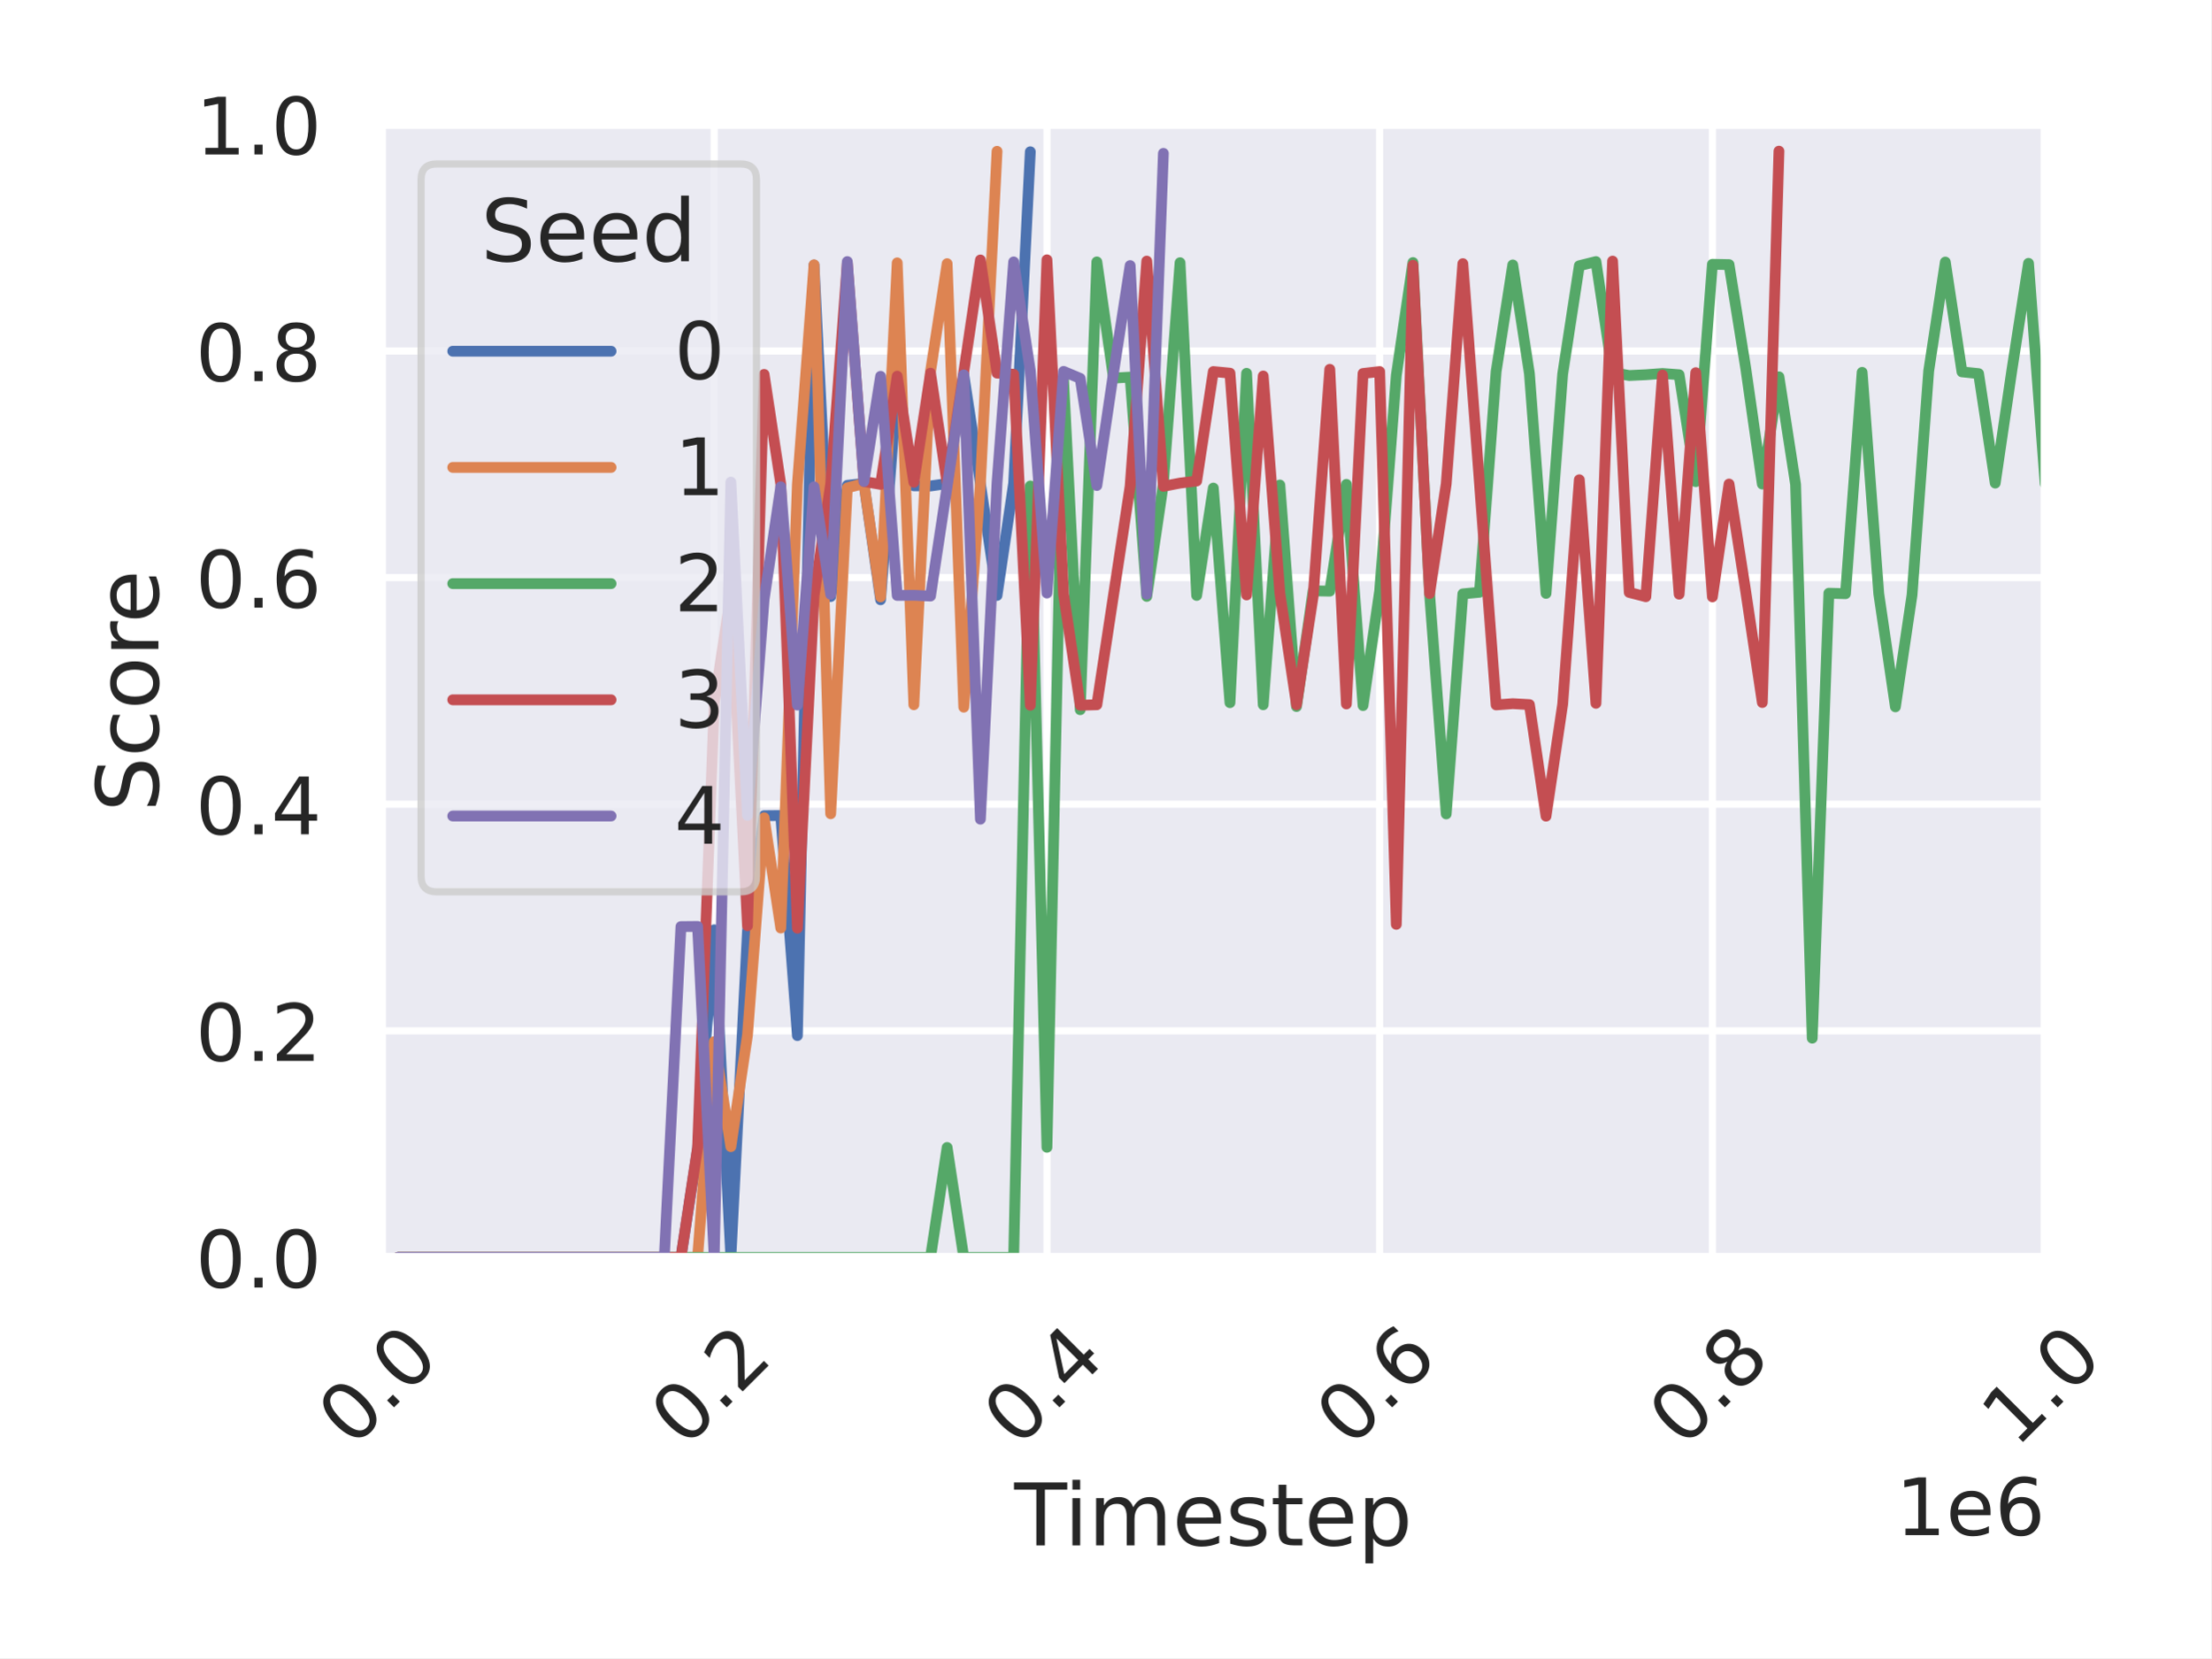
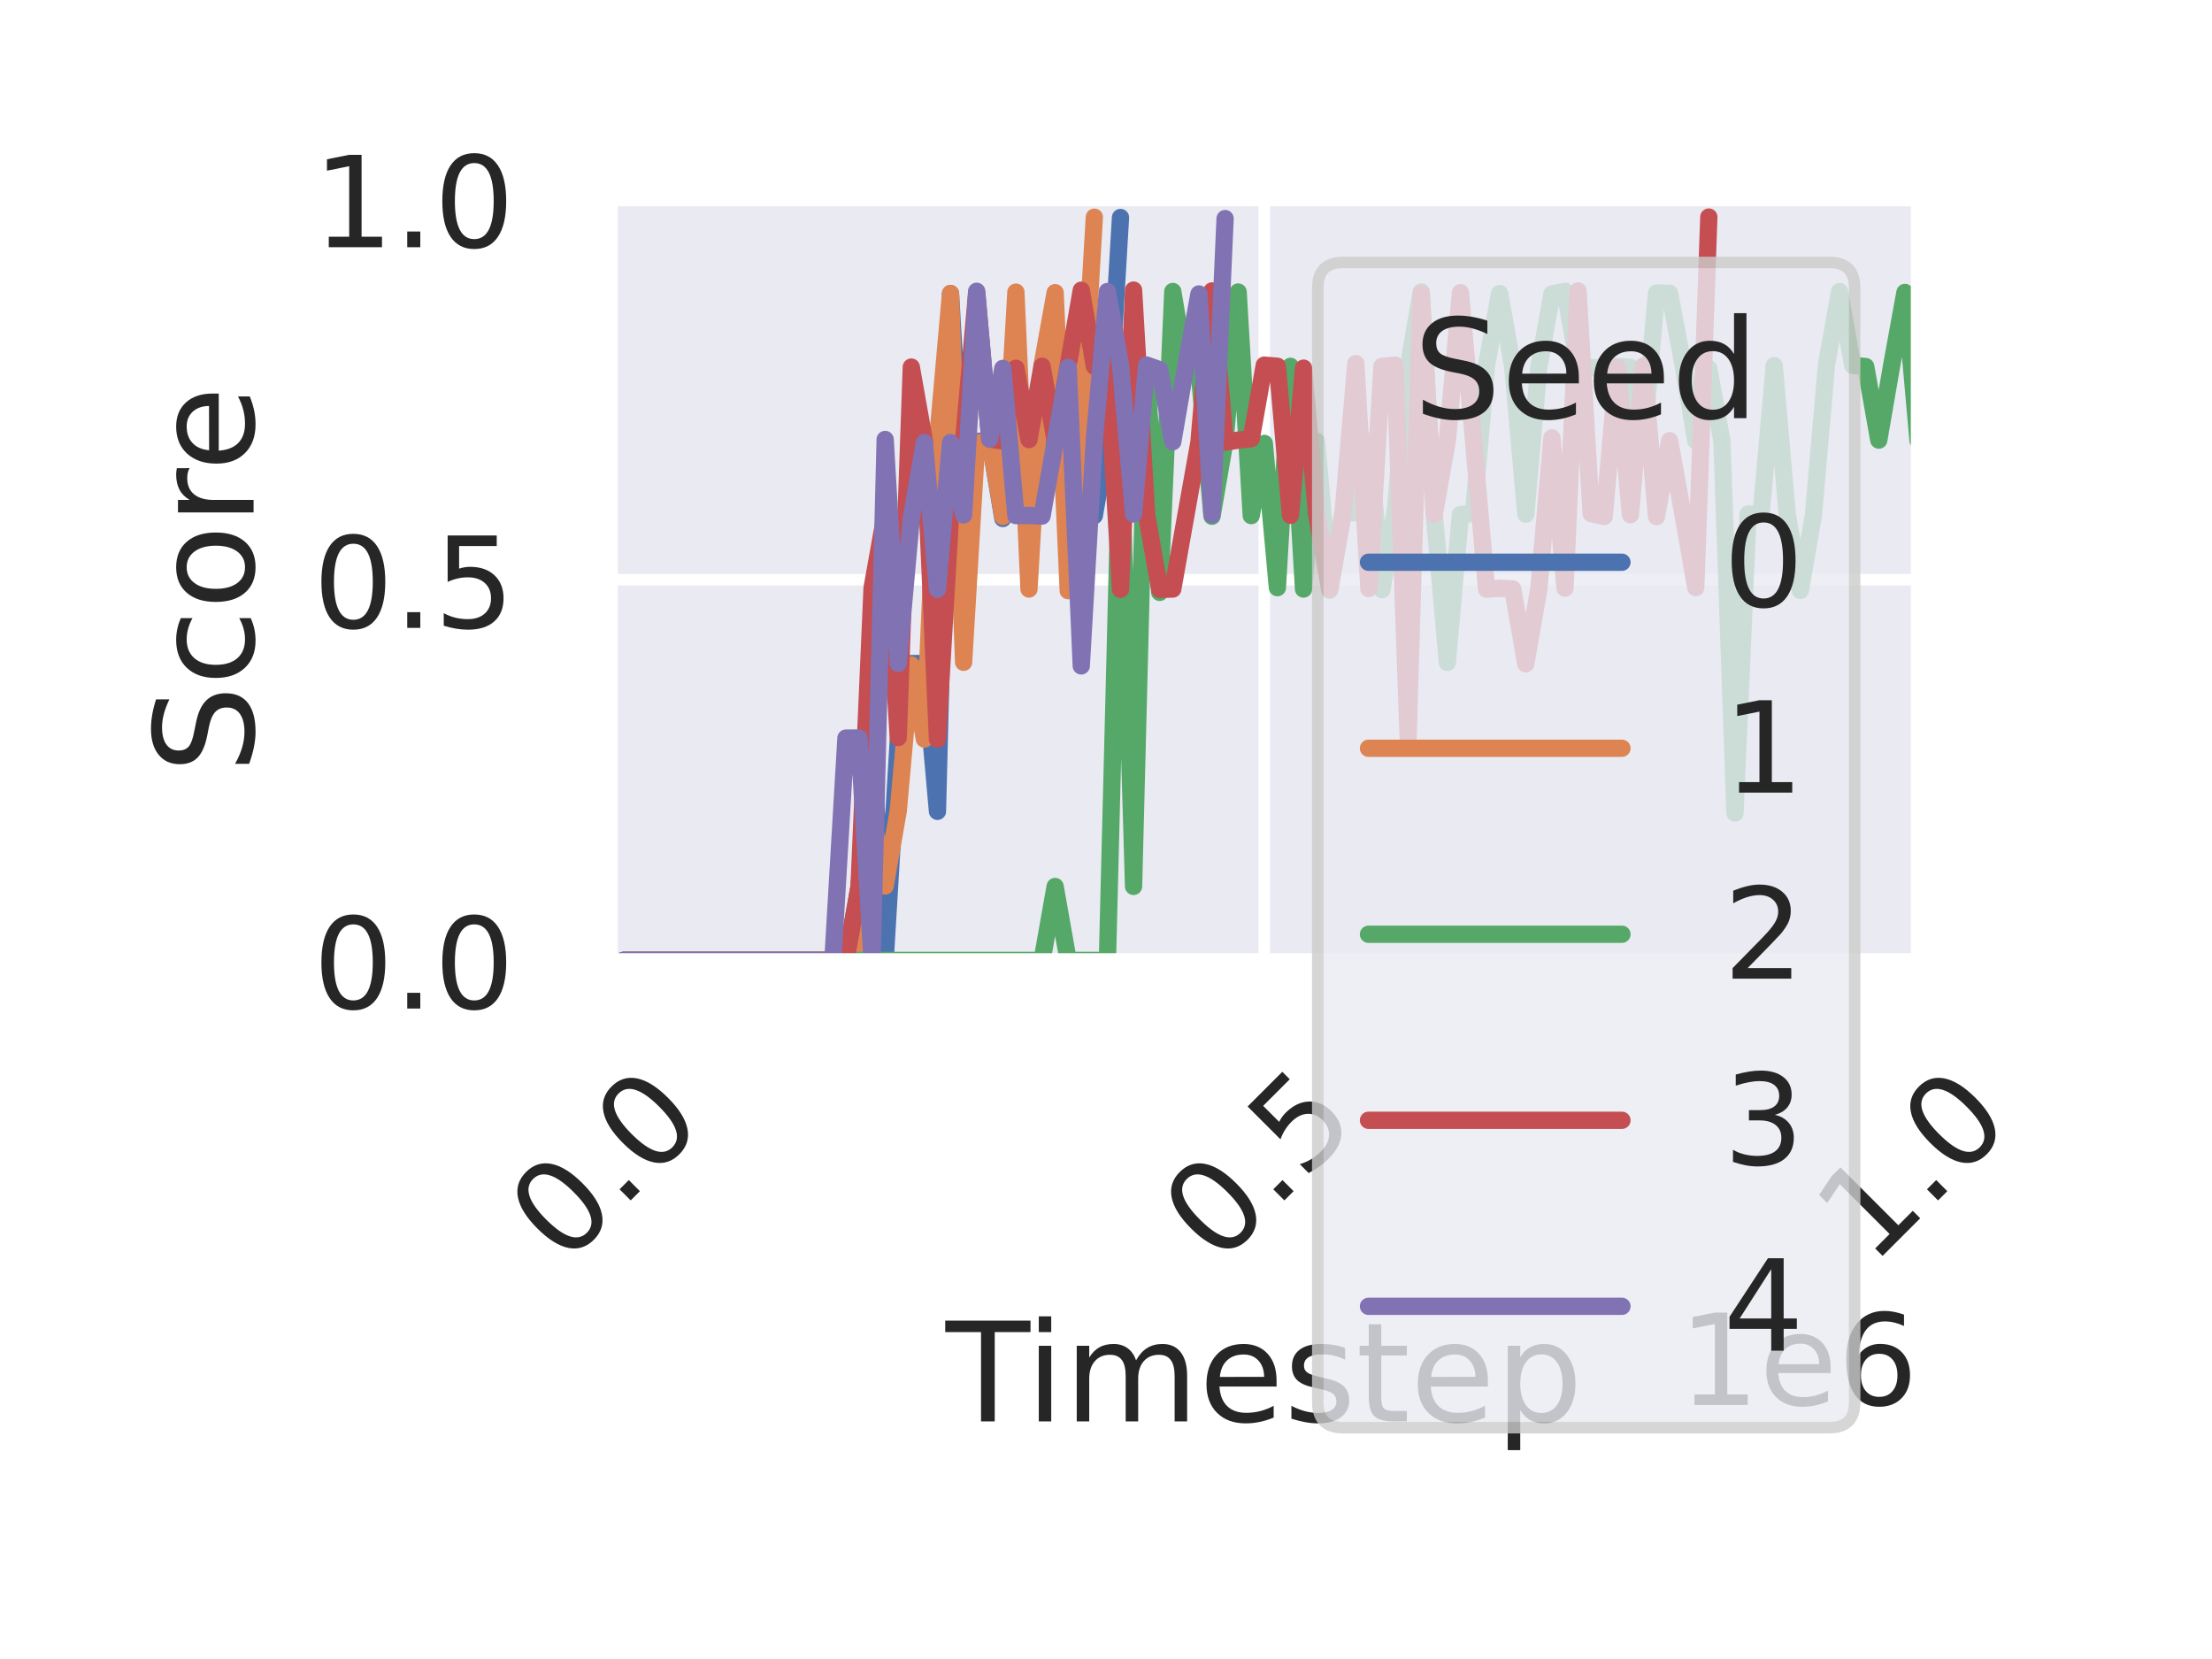
- <svg xmlns="http://www.w3.org/2000/svg" xmlns:xlink="http://www.w3.org/1999/xlink" width="460.8pt" height="345.6pt" viewBox="0 0 460.8 345.6" version="1.1">
+ <svg xmlns="http://www.w3.org/2000/svg" xmlns:xlink="http://www.w3.org/1999/xlink" width="288pt" height="216pt" viewBox="0 0 288 216" version="1.1">
  <defs>
    <style type="text/css">*{stroke-linejoin: round; stroke-linecap: butt}</style>
  </defs>
  <g id="figure_1">
    <g id="patch_1">
-       <path d="M 0 345.6  L 460.8 345.6  L 460.8 0  L 0 0  z " style="fill: #ffffff" />
+       <path d="M 0 216  L 288 216  L 288 0  L 0 0  z " style="fill: #ffffff" />
    </g>
    <g id="axes_1">
      <g id="patch_2">
-         <path d="M 79.5 262.088  L 426.214 262.088  L 426.214 25.92  L 79.5 25.92  z " style="fill: #eaeaf2" />
+         <path d="M 79.5 125.042  L 249.723 125.042  L 249.723 25.92  L 79.5 25.92  z " style="fill: #eaeaf2" />
      </g>
      <g id="matplotlib.axis_1">
        <g id="xtick_1">
          <g id="line2d_1">
-             <path d="M 79.5 262.088  L 79.5 25.92  " clip-path="url(#pd4c1458250)" style="fill: none; stroke: #ffffff; stroke-width: 1.5; stroke-linecap: round" />
+             <path d="M 79.5 125.042  L 79.5 25.92  " clip-path="url(#pa8d103e20c)" style="fill: none; stroke: #ffffff; stroke-width: 1.5; stroke-linecap: round" />
          </g>
          <g id="text_1">
-             <g style="fill: #262626" transform="translate(73.44214 302.0074) rotate(-45) scale(0.165 -0.165)">
+             <g style="fill: #262626" transform="translate(73.44214 164.9616) rotate(-45) scale(0.165 -0.165)">
              <defs>
                <path id="DejaVuSans-30" d="M 2034 4250  Q 1547 4250 1301 3770  Q 1056 3291 1056 2328  Q 1056 1369 1301 889  Q 1547 409 2034 409  Q 2525 409 2770 889  Q 3016 1369 3016 2328  Q 3016 3291 2770 3770  Q 2525 4250 2034 4250  z M 2034 4750  Q 2819 4750 3233 4129  Q 3647 3509 3647 2328  Q 3647 1150 3233 529  Q 2819 -91 2034 -91  Q 1250 -91 836 529  Q 422 1150 422 2328  Q 422 3509 836 4129  Q 1250 4750 2034 4750  z " transform="scale(0.015625)" />
                <path id="DejaVuSans-2e" d="M 684 794  L 1344 794  L 1344 0  L 684 0  L 684 794  z " transform="scale(0.015625)" />
              </defs>
              <use xlink:href="#DejaVuSans-30" />
              <use xlink:href="#DejaVuSans-2e" x="63.623" />
              <use xlink:href="#DejaVuSans-30" x="95.41" />
            </g>
          </g>
        </g>
        <g id="xtick_2">
          <g id="line2d_2">
-             <path d="M 148.843 262.088  L 148.843 25.92  " clip-path="url(#pd4c1458250)" style="fill: none; stroke: #ffffff; stroke-width: 1.5; stroke-linecap: round" />
+             <path d="M 164.611 125.042  L 164.611 25.92  " clip-path="url(#pa8d103e20c)" style="fill: none; stroke: #ffffff; stroke-width: 1.5; stroke-linecap: round" />
          </g>
          <g id="text_2">
-             <g style="fill: #262626" transform="translate(142.7849 302.0074) rotate(-45) scale(0.165 -0.165)">
+             <g style="fill: #262626" transform="translate(158.5535 164.9616) rotate(-45) scale(0.165 -0.165)">
              <defs>
-                 <path id="DejaVuSans-32" d="M 1228 531  L 3431 531  L 3431 0  L 469 0  L 469 531  Q 828 903 1448 1529  Q 2069 2156 2228 2338  Q 2531 2678 2651 2914  Q 2772 3150 2772 3378  Q 2772 3750 2511 3984  Q 2250 4219 1831 4219  Q 1534 4219 1204 4116  Q 875 4013 500 3803  L 500 4441  Q 881 4594 1212 4672  Q 1544 4750 1819 4750  Q 2544 4750 2975 4387  Q 3406 4025 3406 3419  Q 3406 3131 3298 2873  Q 3191 2616 2906 2266  Q 2828 2175 2409 1742  Q 1991 1309 1228 531  z " transform="scale(0.015625)" />
+                 <path id="DejaVuSans-35" d="M 691 4666  L 3169 4666  L 3169 4134  L 1269 4134  L 1269 2991  Q 1406 3038 1543 3061  Q 1681 3084 1819 3084  Q 2600 3084 3056 2656  Q 3513 2228 3513 1497  Q 3513 744 3044 326  Q 2575 -91 1722 -91  Q 1428 -91 1123 -41  Q 819 9 494 109  L 494 744  Q 775 591 1075 516  Q 1375 441 1709 441  Q 2250 441 2565 725  Q 2881 1009 2881 1497  Q 2881 1984 2565 2268  Q 2250 2553 1709 2553  Q 1456 2553 1204 2497  Q 953 2441 691 2322  L 691 4666  z " transform="scale(0.015625)" />
              </defs>
              <use xlink:href="#DejaVuSans-30" />
              <use xlink:href="#DejaVuSans-2e" x="63.623" />
-               <use xlink:href="#DejaVuSans-32" x="95.41" />
+               <use xlink:href="#DejaVuSans-35" x="95.41" />
            </g>
          </g>
        </g>
        <g id="xtick_3">
          <g id="line2d_3">
-             <path d="M 218.186 262.088  L 218.186 25.92  " clip-path="url(#pd4c1458250)" style="fill: none; stroke: #ffffff; stroke-width: 1.5; stroke-linecap: round" />
+             <path d="M 249.723 125.042  L 249.723 25.92  " clip-path="url(#pa8d103e20c)" style="fill: none; stroke: #ffffff; stroke-width: 1.5; stroke-linecap: round" />
          </g>
          <g id="text_3">
-             <g style="fill: #262626" transform="translate(212.1276 302.0074) rotate(-45) scale(0.165 -0.165)">
-               <defs>
-                 <path id="DejaVuSans-34" d="M 2419 4116  L 825 1625  L 2419 1625  L 2419 4116  z M 2253 4666  L 3047 4666  L 3047 1625  L 3713 1625  L 3713 1100  L 3047 1100  L 3047 0  L 2419 0  L 2419 1100  L 313 1100  L 313 1709  L 2253 4666  z " transform="scale(0.015625)" />
-               </defs>
-               <use xlink:href="#DejaVuSans-30" />
-               <use xlink:href="#DejaVuSans-2e" x="63.623" />
-               <use xlink:href="#DejaVuSans-34" x="95.41" />
-             </g>
-           </g>
-         </g>
-         <g id="xtick_4">
-           <g id="line2d_4">
-             <path d="M 287.528 262.088  L 287.528 25.92  " clip-path="url(#pd4c1458250)" style="fill: none; stroke: #ffffff; stroke-width: 1.5; stroke-linecap: round" />
-           </g>
-           <g id="text_4">
-             <g style="fill: #262626" transform="translate(281.4704 302.0074) rotate(-45) scale(0.165 -0.165)">
-               <defs>
-                 <path id="DejaVuSans-36" d="M 2113 2584  Q 1688 2584 1439 2293  Q 1191 2003 1191 1497  Q 1191 994 1439 701  Q 1688 409 2113 409  Q 2538 409 2786 701  Q 3034 994 3034 1497  Q 3034 2003 2786 2293  Q 2538 2584 2113 2584  z M 3366 4563  L 3366 3988  Q 3128 4100 2886 4159  Q 2644 4219 2406 4219  Q 1781 4219 1451 3797  Q 1122 3375 1075 2522  Q 1259 2794 1537 2939  Q 1816 3084 2150 3084  Q 2853 3084 3261 2657  Q 3669 2231 3669 1497  Q 3669 778 3244 343  Q 2819 -91 2113 -91  Q 1303 -91 875 529  Q 447 1150 447 2328  Q 447 3434 972 4092  Q 1497 4750 2381 4750  Q 2619 4750 2861 4703  Q 3103 4656 3366 4563  z " transform="scale(0.015625)" />
-               </defs>
-               <use xlink:href="#DejaVuSans-30" />
-               <use xlink:href="#DejaVuSans-2e" x="63.623" />
-               <use xlink:href="#DejaVuSans-36" x="95.41" />
-             </g>
-           </g>
-         </g>
-         <g id="xtick_5">
-           <g id="line2d_5">
-             <path d="M 356.871 262.088  L 356.871 25.92  " clip-path="url(#pd4c1458250)" style="fill: none; stroke: #ffffff; stroke-width: 1.5; stroke-linecap: round" />
-           </g>
-           <g id="text_5">
-             <g style="fill: #262626" transform="translate(350.8132 302.0074) rotate(-45) scale(0.165 -0.165)">
-               <defs>
-                 <path id="DejaVuSans-38" d="M 2034 2216  Q 1584 2216 1326 1975  Q 1069 1734 1069 1313  Q 1069 891 1326 650  Q 1584 409 2034 409  Q 2484 409 2743 651  Q 3003 894 3003 1313  Q 3003 1734 2745 1975  Q 2488 2216 2034 2216  z M 1403 2484  Q 997 2584 770 2862  Q 544 3141 544 3541  Q 544 4100 942 4425  Q 1341 4750 2034 4750  Q 2731 4750 3128 4425  Q 3525 4100 3525 3541  Q 3525 3141 3298 2862  Q 3072 2584 2669 2484  Q 3125 2378 3379 2068  Q 3634 1759 3634 1313  Q 3634 634 3220 271  Q 2806 -91 2034 -91  Q 1263 -91 848 271  Q 434 634 434 1313  Q 434 1759 690 2068  Q 947 2378 1403 2484  z M 1172 3481  Q 1172 3119 1398 2916  Q 1625 2713 2034 2713  Q 2441 2713 2670 2916  Q 2900 3119 2900 3481  Q 2900 3844 2670 4047  Q 2441 4250 2034 4250  Q 1625 4250 1398 4047  Q 1172 3844 1172 3481  z " transform="scale(0.015625)" />
-               </defs>
-               <use xlink:href="#DejaVuSans-30" />
-               <use xlink:href="#DejaVuSans-2e" x="63.623" />
-               <use xlink:href="#DejaVuSans-38" x="95.41" />
-             </g>
-           </g>
-         </g>
-         <g id="xtick_6">
-           <g id="line2d_6">
-             <path d="M 426.214 262.088  L 426.214 25.92  " clip-path="url(#pd4c1458250)" style="fill: none; stroke: #ffffff; stroke-width: 1.5; stroke-linecap: round" />
-           </g>
-           <g id="text_6">
-             <g style="fill: #262626" transform="translate(420.1559 302.0074) rotate(-45) scale(0.165 -0.165)">
+             <g style="fill: #262626" transform="translate(243.6648 164.9616) rotate(-45) scale(0.165 -0.165)">
              <defs>
                <path id="DejaVuSans-31" d="M 794 531  L 1825 531  L 1825 4091  L 703 3866  L 703 4441  L 1819 4666  L 2450 4666  L 2450 531  L 3481 531  L 3481 0  L 794 0  L 794 531  z " transform="scale(0.015625)" />
              </defs>
              <use xlink:href="#DejaVuSans-31" />
              <use xlink:href="#DejaVuSans-2e" x="63.623" />
              <use xlink:href="#DejaVuSans-30" x="95.41" />
            </g>
          </g>
        </g>
-         <g id="text_7">
-           <g style="fill: #262626" transform="translate(211.3683 322.111) scale(0.18 -0.18)">
+         <g id="text_4">
+           <g style="fill: #262626" transform="translate(123.1227 185.0652) scale(0.18 -0.18)">
            <defs>
              <path id="DejaVuSans-54" d="M -19 4666  L 3928 4666  L 3928 4134  L 2272 4134  L 2272 0  L 1638 0  L 1638 4134  L -19 4134  L -19 4666  z " transform="scale(0.015625)" />
              <path id="DejaVuSans-69" d="M 603 3500  L 1178 3500  L 1178 0  L 603 0  L 603 3500  z M 603 4863  L 1178 4863  L 1178 4134  L 603 4134  L 603 4863  z " transform="scale(0.015625)" />
              <path id="DejaVuSans-6d" d="M 3328 2828  Q 3544 3216 3844 3400  Q 4144 3584 4550 3584  Q 5097 3584 5394 3201  Q 5691 2819 5691 2113  L 5691 0  L 5113 0  L 5113 2094  Q 5113 2597 4934 2840  Q 4756 3084 4391 3084  Q 3944 3084 3684 2787  Q 3425 2491 3425 1978  L 3425 0  L 2847 0  L 2847 2094  Q 2847 2600 2669 2842  Q 2491 3084 2119 3084  Q 1678 3084 1418 2786  Q 1159 2488 1159 1978  L 1159 0  L 581 0  L 581 3500  L 1159 3500  L 1159 2956  Q 1356 3278 1631 3431  Q 1906 3584 2284 3584  Q 2666 3584 2933 3390  Q 3200 3197 3328 2828  z " transform="scale(0.015625)" />
              <path id="DejaVuSans-65" d="M 3597 1894  L 3597 1613  L 953 1613  Q 991 1019 1311 708  Q 1631 397 2203 397  Q 2534 397 2845 478  Q 3156 559 3463 722  L 3463 178  Q 3153 47 2828 -22  Q 2503 -91 2169 -91  Q 1331 -91 842 396  Q 353 884 353 1716  Q 353 2575 817 3079  Q 1281 3584 2069 3584  Q 2775 3584 3186 3129  Q 3597 2675 3597 1894  z M 3022 2063  Q 3016 2534 2758 2815  Q 2500 3097 2075 3097  Q 1594 3097 1305 2825  Q 1016 2553 972 2059  L 3022 2063  z " transform="scale(0.015625)" />
              <path id="DejaVuSans-73" d="M 2834 3397  L 2834 2853  Q 2591 2978 2328 3040  Q 2066 3103 1784 3103  Q 1356 3103 1142 2972  Q 928 2841 928 2578  Q 928 2378 1081 2264  Q 1234 2150 1697 2047  L 1894 2003  Q 2506 1872 2764 1633  Q 3022 1394 3022 966  Q 3022 478 2636 193  Q 2250 -91 1575 -91  Q 1294 -91 989 -36  Q 684 19 347 128  L 347 722  Q 666 556 975 473  Q 1284 391 1588 391  Q 1994 391 2212 530  Q 2431 669 2431 922  Q 2431 1156 2273 1281  Q 2116 1406 1581 1522  L 1381 1569  Q 847 1681 609 1914  Q 372 2147 372 2553  Q 372 3047 722 3315  Q 1072 3584 1716 3584  Q 2034 3584 2315 3537  Q 2597 3491 2834 3397  z " transform="scale(0.015625)" />
              <path id="DejaVuSans-74" d="M 1172 4494  L 1172 3500  L 2356 3500  L 2356 3053  L 1172 3053  L 1172 1153  Q 1172 725 1289 603  Q 1406 481 1766 481  L 2356 481  L 2356 0  L 1766 0  Q 1100 0 847 248  Q 594 497 594 1153  L 594 3053  L 172 3053  L 172 3500  L 594 3500  L 594 4494  L 1172 4494  z " transform="scale(0.015625)" />
              <path id="DejaVuSans-70" d="M 1159 525  L 1159 -1331  L 581 -1331  L 581 3500  L 1159 3500  L 1159 2969  Q 1341 3281 1617 3432  Q 1894 3584 2278 3584  Q 2916 3584 3314 3078  Q 3713 2572 3713 1747  Q 3713 922 3314 415  Q 2916 -91 2278 -91  Q 1894 -91 1617 61  Q 1341 213 1159 525  z M 3116 1747  Q 3116 2381 2855 2742  Q 2594 3103 2138 3103  Q 1681 3103 1420 2742  Q 1159 2381 1159 1747  Q 1159 1113 1420 752  Q 1681 391 2138 391  Q 2594 391 2855 752  Q 3116 1113 3116 1747  z " transform="scale(0.015625)" />
            </defs>
            <use xlink:href="#DejaVuSans-54" />
            <use xlink:href="#DejaVuSans-69" x="57.959" />
            <use xlink:href="#DejaVuSans-6d" x="85.742" />
            <use xlink:href="#DejaVuSans-65" x="183.154" />
            <use xlink:href="#DejaVuSans-73" x="244.678" />
            <use xlink:href="#DejaVuSans-74" x="296.777" />
            <use xlink:href="#DejaVuSans-65" x="335.986" />
            <use xlink:href="#DejaVuSans-70" x="397.51" />
          </g>
        </g>
-         <g id="text_8">
-           <g style="fill: #262626" transform="translate(395.0649 319.9713) scale(0.165 -0.165)">
+         <g id="text_5">
+           <g style="fill: #262626" transform="translate(218.5738 182.9254) scale(0.165 -0.165)">
+             <defs>
+               <path id="DejaVuSans-36" d="M 2113 2584  Q 1688 2584 1439 2293  Q 1191 2003 1191 1497  Q 1191 994 1439 701  Q 1688 409 2113 409  Q 2538 409 2786 701  Q 3034 994 3034 1497  Q 3034 2003 2786 2293  Q 2538 2584 2113 2584  z M 3366 4563  L 3366 3988  Q 3128 4100 2886 4159  Q 2644 4219 2406 4219  Q 1781 4219 1451 3797  Q 1122 3375 1075 2522  Q 1259 2794 1537 2939  Q 1816 3084 2150 3084  Q 2853 3084 3261 2657  Q 3669 2231 3669 1497  Q 3669 778 3244 343  Q 2819 -91 2113 -91  Q 1303 -91 875 529  Q 447 1150 447 2328  Q 447 3434 972 4092  Q 1497 4750 2381 4750  Q 2619 4750 2861 4703  Q 3103 4656 3366 4563  z " transform="scale(0.015625)" />
+             </defs>
            <use xlink:href="#DejaVuSans-31" />
            <use xlink:href="#DejaVuSans-65" x="63.623" />
            <use xlink:href="#DejaVuSans-36" x="125.146" />
          </g>
        </g>
      </g>
      <g id="matplotlib.axis_2">
        <g id="ytick_1">
-           <g id="line2d_7">
-             <path d="M 79.5 262.088  L 426.214 262.088  " clip-path="url(#pd4c1458250)" style="fill: none; stroke: #ffffff; stroke-width: 1.5; stroke-linecap: round" />
-           </g>
-           <g id="text_9">
-             <g style="fill: #262626" transform="translate(40.75984 268.3563) scale(0.165 -0.165)">
+           <g id="line2d_4">
+             <path d="M 79.5 125.042  L 249.723 125.042  " clip-path="url(#pa8d103e20c)" style="fill: none; stroke: #ffffff; stroke-width: 1.5; stroke-linecap: round" />
+           </g>
+           <g id="text_6">
+             <g style="fill: #262626" transform="translate(40.75984 131.3104) scale(0.165 -0.165)">
              <use xlink:href="#DejaVuSans-30" />
              <use xlink:href="#DejaVuSans-2e" x="63.623" />
              <use xlink:href="#DejaVuSans-30" x="95.41" />
            </g>
          </g>
        </g>
        <g id="ytick_2">
-           <g id="line2d_8">
-             <path d="M 79.5 214.854  L 426.214 214.854  " clip-path="url(#pd4c1458250)" style="fill: none; stroke: #ffffff; stroke-width: 1.5; stroke-linecap: round" />
-           </g>
-           <g id="text_10">
-             <g style="fill: #262626" transform="translate(40.75984 221.1227) scale(0.165 -0.165)">
-               <use xlink:href="#DejaVuSans-30" />
-               <use xlink:href="#DejaVuSans-2e" x="63.623" />
-               <use xlink:href="#DejaVuSans-32" x="95.41" />
+           <g id="line2d_5">
+             <path d="M 79.5 75.481  L 249.723 75.481  " clip-path="url(#pa8d103e20c)" style="fill: none; stroke: #ffffff; stroke-width: 1.5; stroke-linecap: round" />
+           </g>
+           <g id="text_7">
+             <g style="fill: #262626" transform="translate(40.75984 81.74957) scale(0.165 -0.165)">
+               <use xlink:href="#DejaVuSans-30" />
+               <use xlink:href="#DejaVuSans-2e" x="63.623" />
+               <use xlink:href="#DejaVuSans-35" x="95.41" />
            </g>
          </g>
        </g>
        <g id="ytick_3">
-           <g id="line2d_9">
-             <path d="M 79.5 167.621  L 426.214 167.621  " clip-path="url(#pd4c1458250)" style="fill: none; stroke: #ffffff; stroke-width: 1.5; stroke-linecap: round" />
-           </g>
-           <g id="text_11">
-             <g style="fill: #262626" transform="translate(40.75984 173.8892) scale(0.165 -0.165)">
-               <use xlink:href="#DejaVuSans-30" />
-               <use xlink:href="#DejaVuSans-2e" x="63.623" />
-               <use xlink:href="#DejaVuSans-34" x="95.41" />
-             </g>
-           </g>
-         </g>
-         <g id="ytick_4">
-           <g id="line2d_10">
-             <path d="M 79.5 120.387  L 426.214 120.387  " clip-path="url(#pd4c1458250)" style="fill: none; stroke: #ffffff; stroke-width: 1.5; stroke-linecap: round" />
-           </g>
-           <g id="text_12">
-             <g style="fill: #262626" transform="translate(40.75984 126.6557) scale(0.165 -0.165)">
-               <use xlink:href="#DejaVuSans-30" />
-               <use xlink:href="#DejaVuSans-2e" x="63.623" />
-               <use xlink:href="#DejaVuSans-36" x="95.41" />
-             </g>
-           </g>
-         </g>
-         <g id="ytick_5">
-           <g id="line2d_11">
-             <path d="M 79.5 73.154  L 426.214 73.154  " clip-path="url(#pd4c1458250)" style="fill: none; stroke: #ffffff; stroke-width: 1.5; stroke-linecap: round" />
-           </g>
-           <g id="text_13">
-             <g style="fill: #262626" transform="translate(40.75984 79.42222) scale(0.165 -0.165)">
-               <use xlink:href="#DejaVuSans-30" />
-               <use xlink:href="#DejaVuSans-2e" x="63.623" />
-               <use xlink:href="#DejaVuSans-38" x="95.41" />
-             </g>
-           </g>
-         </g>
-         <g id="ytick_6">
-           <g id="line2d_12">
-             <path d="M 79.5 25.92  L 426.214 25.92  " clip-path="url(#pd4c1458250)" style="fill: none; stroke: #ffffff; stroke-width: 1.5; stroke-linecap: round" />
-           </g>
-           <g id="text_14">
+           <g id="line2d_6">
+             <path d="M 79.5 25.92  L 249.723 25.92  " clip-path="url(#pa8d103e20c)" style="fill: none; stroke: #ffffff; stroke-width: 1.5; stroke-linecap: round" />
+           </g>
+           <g id="text_8">
            <g style="fill: #262626" transform="translate(40.75984 32.18871) scale(0.165 -0.165)">
              <use xlink:href="#DejaVuSans-31" />
              <use xlink:href="#DejaVuSans-2e" x="63.623" />
              <use xlink:href="#DejaVuSans-30" x="95.41" />
            </g>
          </g>
        </g>
-         <g id="text_15">
-           <g style="fill: #262626" transform="translate(33.01641 169.208) rotate(-90) scale(0.18 -0.18)">
+         <g id="text_9">
+           <g style="fill: #262626" transform="translate(33.01641 100.6851) rotate(-90) scale(0.18 -0.18)">
            <defs>
              <path id="DejaVuSans-53" d="M 3425 4513  L 3425 3897  Q 3066 4069 2747 4153  Q 2428 4238 2131 4238  Q 1616 4238 1336 4038  Q 1056 3838 1056 3469  Q 1056 3159 1242 3001  Q 1428 2844 1947 2747  L 2328 2669  Q 3034 2534 3370 2195  Q 3706 1856 3706 1288  Q 3706 609 3251 259  Q 2797 -91 1919 -91  Q 1588 -91 1214 -16  Q 841 59 441 206  L 441 856  Q 825 641 1194 531  Q 1563 422 1919 422  Q 2459 422 2753 634  Q 3047 847 3047 1241  Q 3047 1584 2836 1778  Q 2625 1972 2144 2069  L 1759 2144  Q 1053 2284 737 2584  Q 422 2884 422 3419  Q 422 4038 858 4394  Q 1294 4750 2059 4750  Q 2388 4750 2728 4690  Q 3069 4631 3425 4513  z " transform="scale(0.015625)" />
              <path id="DejaVuSans-63" d="M 3122 3366  L 3122 2828  Q 2878 2963 2633 3030  Q 2388 3097 2138 3097  Q 1578 3097 1268 2742  Q 959 2388 959 1747  Q 959 1106 1268 751  Q 1578 397 2138 397  Q 2388 397 2633 464  Q 2878 531 3122 666  L 3122 134  Q 2881 22 2623 -34  Q 2366 -91 2075 -91  Q 1284 -91 818 406  Q 353 903 353 1747  Q 353 2603 823 3093  Q 1294 3584 2113 3584  Q 2378 3584 2631 3529  Q 2884 3475 3122 3366  z " transform="scale(0.015625)" />
              <path id="DejaVuSans-6f" d="M 1959 3097  Q 1497 3097 1228 2736  Q 959 2375 959 1747  Q 959 1119 1226 758  Q 1494 397 1959 397  Q 2419 397 2687 759  Q 2956 1122 2956 1747  Q 2956 2369 2687 2733  Q 2419 3097 1959 3097  z M 1959 3584  Q 2709 3584 3137 3096  Q 3566 2609 3566 1747  Q 3566 888 3137 398  Q 2709 -91 1959 -91  Q 1206 -91 779 398  Q 353 888 353 1747  Q 353 2609 779 3096  Q 1206 3584 1959 3584  z " transform="scale(0.015625)" />
              <path id="DejaVuSans-72" d="M 2631 2963  Q 2534 3019 2420 3045  Q 2306 3072 2169 3072  Q 1681 3072 1420 2755  Q 1159 2438 1159 1844  L 1159 0  L 581 0  L 581 3500  L 1159 3500  L 1159 2956  Q 1341 3275 1631 3429  Q 1922 3584 2338 3584  Q 2397 3584 2469 3576  Q 2541 3569 2628 3553  L 2631 2963  z " transform="scale(0.015625)" />
            </defs>
            <use xlink:href="#DejaVuSans-53" />
            <use xlink:href="#DejaVuSans-63" x="63.477" />
            <use xlink:href="#DejaVuSans-6f" x="118.457" />
            <use xlink:href="#DejaVuSans-72" x="179.639" />
            <use xlink:href="#DejaVuSans-65" x="218.502" />
          </g>
        </g>
      </g>
      <g id="PolyCollection_1" />
      <g id="PolyCollection_2" />
      <g id="PolyCollection_3" />
      <g id="PolyCollection_4" />
      <g id="PolyCollection_5" />
-       <g id="line2d_13">
-         <path d="M 82.967 262.088  L 86.434 262.088  L 89.901 262.088  L 93.369 262.088  L 96.836 262.088  L 100.303 262.088  L 103.77 262.088  L 107.237 262.088  L 110.704 262.088  L 114.171 262.088  L 117.639 262.088  L 121.106 262.088  L 124.573 262.088  L 128.04 262.088  L 131.507 262.088  L 134.974 262.088  L 138.441 262.088  L 141.908 262.088  L 145.376 239.401  L 148.843 193.795  L 152.31 262.088  L 155.777 194.06  L 159.244 170.012  L 162.711 169.978  L 166.178 215.85  L 169.646 55.249  L 173.113 124.339  L 176.58 101.154  L 180.047 100.756  L 183.514 125.003  L 186.981 80.261  L 190.448 101.254  L 193.916 101.287  L 197.383 100.789  L 200.85 78.069  L 204.317 100.822  L 207.784 124.107  L 211.251 100.689  L 214.718 31.632  " clip-path="url(#pd4c1458250)" style="fill: none; stroke: #4c72b0; stroke-width: 2.25; stroke-linecap: round" />
-       </g>
-       <g id="line2d_14">
-         <path d="M 82.967 262.088  L 86.434 262.088  L 89.901 262.088  L 93.369 262.088  L 96.836 262.088  L 100.303 262.088  L 103.77 262.088  L 107.237 262.088  L 110.704 262.088  L 114.171 262.088  L 117.639 262.088  L 121.106 262.088  L 124.573 262.088  L 128.04 262.088  L 131.507 262.088  L 134.974 262.088  L 138.441 262.088  L 141.908 262.088  L 145.376 262.088  L 148.843 217.112  L 152.31 239.002  L 155.777 215.751  L 159.244 170.443  L 162.711 193.429  L 166.178 100.955  L 169.646 55.183  L 173.113 169.613  L 176.58 101.685  L 180.047 100.756  L 183.514 124.406  L 186.981 54.784  L 190.448 146.893  L 193.916 77.471  L 197.383 54.95  L 200.85 147.391  L 204.317 100.789  L 207.784 31.533  " clip-path="url(#pd4c1458250)" style="fill: none; stroke: #dd8452; stroke-width: 2.25; stroke-linecap: round" />
-       </g>
-       <g id="line2d_15">
-         <path d="M 82.967 262.088  L 86.434 262.088  L 89.901 262.088  L 93.369 262.088  L 96.836 262.088  L 100.303 262.088  L 103.77 262.088  L 107.237 262.088  L 110.704 262.088  L 114.171 262.088  L 117.639 262.088  L 121.106 262.088  L 124.573 262.088  L 128.04 262.088  L 131.507 262.088  L 134.974 262.088  L 138.441 262.088  L 141.908 262.088  L 145.376 262.088  L 148.843 262.088  L 152.31 262.088  L 155.777 262.088  L 159.244 262.088  L 162.711 262.088  L 166.178 262.088  L 169.646 262.088  L 173.113 262.088  L 176.58 262.088  L 180.047 262.088  L 183.514 262.088  L 186.981 262.088  L 190.448 262.088  L 193.916 262.088  L 197.383 239.168  L 200.85 262.088  L 204.317 262.088  L 207.784 262.088  L 211.251 262.088  L 214.718 101.287  L 218.186 239.135  L 221.653 79.231  L 225.12 147.923  L 228.587 54.585  L 232.054 78.799  L 235.521 78.6  L 238.988 124.306  L 242.455 100.789  L 245.923 54.751  L 249.39 124.107  L 252.857 101.719  L 256.324 146.461  L 259.791 77.803  L 263.258 146.893  L 266.725 101.088  L 270.193 147.258  L 273.66 123.144  L 277.127 123.21  L 280.594 100.955  L 284.061 147.059  L 287.528 123.144  L 290.995 78.235  L 294.463 54.718  L 297.93 123.808  L 301.397 169.646  L 304.864 123.775  L 308.331 123.442  L 311.798 77.438  L 315.265 55.216  L 318.733 77.869  L 322.2 123.675  L 325.667 77.969  L 329.134 55.382  L 332.601 54.518  L 336.068 77.637  L 339.535 78.268  L 343.002 78.102  L 346.47 77.836  L 349.937 78.102  L 353.404 100.39  L 356.871 55.083  L 360.338 55.149  L 363.805 76.674  L 367.272 100.888  L 370.74 78.534  L 374.207 100.955  L 377.674 216.382  L 381.141 123.642  L 384.608 123.741  L 388.075 77.604  L 391.542 123.741  L 395.01 147.325  L 398.477 124.007  L 401.944 77.338  L 405.411 54.618  L 408.878 77.504  L 412.345 77.869  L 415.812 100.689  L 419.279 77.172  L 422.747 54.884  L 426.214 100.822  " clip-path="url(#pd4c1458250)" style="fill: none; stroke: #55a868; stroke-width: 2.25; stroke-linecap: round" />
-       </g>
-       <g id="line2d_16">
-         <path d="M 82.967 262.088  L 86.434 262.088  L 89.901 262.088  L 93.369 262.088  L 96.836 262.088  L 100.303 262.088  L 103.77 262.088  L 107.237 262.088  L 110.704 262.088  L 114.171 262.088  L 117.639 262.088  L 121.106 262.088  L 124.573 262.088  L 128.04 262.088  L 131.507 262.088  L 134.974 262.088  L 138.441 262.088  L 141.908 262.088  L 145.376 239.168  L 148.843 146.528  L 152.31 123.841  L 155.777 192.964  L 159.244 78.036  L 162.711 100.888  L 166.178 193.462  L 169.646 124.206  L 173.113 100.888  L 176.58 54.851  L 180.047 100.357  L 183.514 100.955  L 186.981 78.401  L 190.448 100.523  L 193.916 77.77  L 197.383 100.756  L 200.85 77.537  L 204.317 54.186  L 207.784 77.77  L 211.251 78.002  L 214.718 146.993  L 218.186 54.153  L 221.653 123.874  L 225.12 146.993  L 228.587 146.893  L 232.054 124.073  L 235.521 101.353  L 238.988 54.419  L 242.455 101.353  L 245.923 100.689  L 249.39 100.257  L 252.857 77.438  L 256.324 77.77  L 259.791 124.007  L 263.258 78.368  L 266.725 123.608  L 270.193 146.893  L 273.66 124.306  L 277.127 76.973  L 280.594 146.727  L 284.061 77.836  L 287.528 77.438  L 290.995 192.665  L 294.463 55.282  L 297.93 123.708  L 301.397 100.855  L 304.864 54.95  L 308.331 100.722  L 311.798 146.926  L 315.265 146.661  L 318.733 146.86  L 322.2 170.111  L 325.667 146.793  L 329.134 99.992  L 332.601 146.594  L 336.068 54.419  L 339.535 123.476  L 343.002 124.372  L 346.47 78.168  L 349.937 123.841  L 353.404 77.67  L 356.871 124.406  L 360.338 100.888  L 363.805 123.21  L 367.272 146.428  L 370.74 31.499  " clip-path="url(#pd4c1458250)" style="fill: none; stroke: #c44e52; stroke-width: 2.25; stroke-linecap: round" />
-       </g>
-       <g id="line2d_17">
-         <path d="M 82.967 262.088  L 86.434 262.088  L 89.901 262.088  L 93.369 262.088  L 96.836 262.088  L 100.303 262.088  L 103.77 262.088  L 107.237 262.088  L 110.704 262.088  L 114.171 262.088  L 117.639 262.088  L 121.106 262.088  L 124.573 262.088  L 128.04 262.088  L 131.507 262.088  L 134.974 262.088  L 138.441 262.088  L 141.908 193.13  L 145.376 193.097  L 148.843 262.088  L 152.31 100.49  L 155.777 169.945  L 159.244 124.937  L 162.711 101.453  L 166.178 146.96  L 169.646 101.453  L 173.113 123.874  L 176.58 54.518  L 180.047 100.357  L 183.514 78.434  L 186.981 124.107  L 190.448 124.073  L 193.916 124.239  L 197.383 101.387  L 200.85 78.135  L 204.317 170.742  L 207.784 100.623  L 211.251 54.585  L 214.718 77.272  L 218.186 123.608  L 221.653 77.405  L 225.12 78.866  L 228.587 101.187  L 232.054 77.703  L 235.521 55.349  L 238.988 123.841  L 242.455 31.964  " clip-path="url(#pd4c1458250)" style="fill: none; stroke: #8172b3; stroke-width: 2.25; stroke-linecap: round" />
-       </g>
-       <g id="line2d_18" />
-       <g id="line2d_19" />
-       <g id="line2d_20" />
-       <g id="line2d_21" />
-       <g id="line2d_22" />
+       <g id="line2d_7">
+         <path d="M 81.202 125.042  L 82.904 125.042  L 84.607 125.042  L 86.309 125.042  L 88.011 125.042  L 89.713 125.042  L 91.416 125.042  L 93.118 125.042  L 94.82 125.042  L 96.522 125.042  L 98.224 125.042  L 99.927 125.042  L 101.629 125.042  L 103.331 125.042  L 105.033 125.042  L 106.736 125.042  L 108.438 125.042  L 110.14 125.042  L 111.842 115.52  L 113.545 96.378  L 115.247 125.042  L 116.949 96.49  L 118.651 86.397  L 120.353 86.383  L 122.056 105.636  L 123.758 38.23  L 125.46 67.227  L 127.162 57.496  L 128.865 57.329  L 130.567 67.506  L 132.269 48.727  L 133.971 57.538  L 135.673 57.552  L 137.376 57.343  L 139.078 47.807  L 140.78 57.357  L 142.482 67.13  L 144.185 57.301  L 145.887 28.318  " clip-path="url(#pa8d103e20c)" style="fill: none; stroke: #4c72b0; stroke-width: 2.25; stroke-linecap: round" />
+       </g>
+       <g id="line2d_8">
+         <path d="M 81.202 125.042  L 82.904 125.042  L 84.607 125.042  L 86.309 125.042  L 88.011 125.042  L 89.713 125.042  L 91.416 125.042  L 93.118 125.042  L 94.82 125.042  L 96.522 125.042  L 98.224 125.042  L 99.927 125.042  L 101.629 125.042  L 103.331 125.042  L 105.033 125.042  L 106.736 125.042  L 108.438 125.042  L 110.14 125.042  L 111.842 125.042  L 113.545 106.165  L 115.247 115.353  L 116.949 105.594  L 118.651 86.578  L 120.353 96.225  L 122.056 57.413  L 123.758 38.202  L 125.46 86.229  L 127.162 57.719  L 128.865 57.329  L 130.567 67.255  L 132.269 38.035  L 133.971 76.694  L 135.673 47.556  L 137.376 38.104  L 139.078 76.903  L 140.78 57.343  L 142.482 28.276  " clip-path="url(#pa8d103e20c)" style="fill: none; stroke: #dd8452; stroke-width: 2.25; stroke-linecap: round" />
+       </g>
+       <g id="line2d_9">
+         <path d="M 81.202 125.042  L 82.904 125.042  L 84.607 125.042  L 86.309 125.042  L 88.011 125.042  L 89.713 125.042  L 91.416 125.042  L 93.118 125.042  L 94.82 125.042  L 96.522 125.042  L 98.224 125.042  L 99.927 125.042  L 101.629 125.042  L 103.331 125.042  L 105.033 125.042  L 106.736 125.042  L 108.438 125.042  L 110.14 125.042  L 111.842 125.042  L 113.545 125.042  L 115.247 125.042  L 116.949 125.042  L 118.651 125.042  L 120.353 125.042  L 122.056 125.042  L 123.758 125.042  L 125.46 125.042  L 127.162 125.042  L 128.865 125.042  L 130.567 125.042  L 132.269 125.042  L 133.971 125.042  L 135.673 125.042  L 137.376 115.422  L 139.078 125.042  L 140.78 125.042  L 142.482 125.042  L 144.185 125.042  L 145.887 57.552  L 147.589 115.408  L 149.291 48.295  L 150.994 77.126  L 152.696 37.951  L 154.398 48.114  L 156.1 48.03  L 157.802 67.213  L 159.505 57.343  L 161.207 38.021  L 162.909 67.13  L 164.611 57.733  L 166.314 76.512  L 168.016 47.696  L 169.718 76.694  L 171.42 57.469  L 173.122 76.847  L 174.825 66.726  L 176.527 66.753  L 178.229 57.413  L 179.931 76.763  L 181.634 66.726  L 183.336 47.877  L 185.038 38.007  L 186.74 67.004  L 188.443 86.243  L 190.145 66.99  L 191.847 66.851  L 193.549 47.542  L 195.251 38.216  L 196.954 47.724  L 198.656 66.949  L 200.358 47.765  L 202.06 38.285  L 203.763 37.923  L 205.465 47.626  L 207.167 47.891  L 208.869 47.821  L 210.571 47.71  L 212.274 47.821  L 213.976 57.176  L 215.678 38.16  L 217.38 38.188  L 219.083 47.222  L 220.785 57.385  L 222.487 48.002  L 224.189 57.413  L 225.892 105.859  L 227.594 66.935  L 229.296 66.977  L 230.998 47.612  L 232.7 66.977  L 234.403 76.875  L 236.105 67.088  L 237.807 47.501  L 239.509 37.965  L 241.212 47.57  L 242.914 47.724  L 244.616 57.301  L 246.318 47.431  L 248.02 38.076  L 249.723 57.357  " clip-path="url(#pa8d103e20c)" style="fill: none; stroke: #55a868; stroke-width: 2.25; stroke-linecap: round" />
+       </g>
+       <g id="line2d_10">
+         <path d="M 81.202 125.042  L 82.904 125.042  L 84.607 125.042  L 86.309 125.042  L 88.011 125.042  L 89.713 125.042  L 91.416 125.042  L 93.118 125.042  L 94.82 125.042  L 96.522 125.042  L 98.224 125.042  L 99.927 125.042  L 101.629 125.042  L 103.331 125.042  L 105.033 125.042  L 106.736 125.042  L 108.438 125.042  L 110.14 125.042  L 111.842 115.422  L 113.545 76.54  L 115.247 67.018  L 116.949 96.03  L 118.651 47.793  L 120.353 57.385  L 122.056 96.239  L 123.758 67.172  L 125.46 57.385  L 127.162 38.062  L 128.865 57.162  L 130.567 57.413  L 132.269 47.947  L 133.971 57.232  L 135.673 47.682  L 137.376 57.329  L 139.078 47.584  L 140.78 37.784  L 142.482 47.682  L 144.185 47.779  L 145.887 76.735  L 147.589 37.77  L 149.291 67.032  L 150.994 76.735  L 152.696 76.694  L 154.398 67.116  L 156.1 57.58  L 157.802 37.881  L 159.505 57.58  L 161.207 57.301  L 162.909 57.12  L 164.611 47.542  L 166.314 47.682  L 168.016 67.088  L 169.718 47.933  L 171.42 66.921  L 173.122 76.694  L 174.825 67.213  L 176.527 47.347  L 178.229 76.624  L 179.931 47.71  L 181.634 47.542  L 183.336 95.905  L 185.038 38.244  L 186.74 66.963  L 188.443 57.371  L 190.145 38.104  L 191.847 57.315  L 193.549 76.707  L 195.251 76.596  L 196.954 76.68  L 198.656 86.438  L 200.358 76.652  L 202.06 57.009  L 203.763 76.568  L 205.465 37.881  L 207.167 66.865  L 208.869 67.241  L 210.571 47.849  L 212.274 67.018  L 213.976 47.64  L 215.678 67.255  L 217.38 57.385  L 219.083 66.753  L 220.785 76.498  L 222.487 28.262  " clip-path="url(#pa8d103e20c)" style="fill: none; stroke: #c44e52; stroke-width: 2.25; stroke-linecap: round" />
+       </g>
+       <g id="line2d_11">
+         <path d="M 81.202 125.042  L 82.904 125.042  L 84.607 125.042  L 86.309 125.042  L 88.011 125.042  L 89.713 125.042  L 91.416 125.042  L 93.118 125.042  L 94.82 125.042  L 96.522 125.042  L 98.224 125.042  L 99.927 125.042  L 101.629 125.042  L 103.331 125.042  L 105.033 125.042  L 106.736 125.042  L 108.438 125.042  L 110.14 96.1  L 111.842 96.086  L 113.545 125.042  L 115.247 57.218  L 116.949 86.369  L 118.651 67.478  L 120.353 57.622  L 122.056 76.721  L 123.758 57.622  L 125.46 67.032  L 127.162 37.923  L 128.865 57.162  L 130.567 47.961  L 132.269 67.13  L 133.971 67.116  L 135.673 67.186  L 137.376 57.594  L 139.078 47.835  L 140.78 86.703  L 142.482 57.273  L 144.185 37.951  L 145.887 47.473  L 147.589 66.921  L 149.291 47.529  L 150.994 48.142  L 152.696 57.51  L 154.398 47.654  L 156.1 38.271  L 157.802 67.018  L 159.505 28.457  " clip-path="url(#pa8d103e20c)" style="fill: none; stroke: #8172b3; stroke-width: 2.25; stroke-linecap: round" />
+       </g>
+       <g id="line2d_12" />
+       <g id="line2d_13" />
+       <g id="line2d_14" />
+       <g id="line2d_15" />
+       <g id="line2d_16" />
      <g id="patch_3">
-         <path d="M 79.5 262.088  L 79.5 25.92  " style="fill: none; stroke: #ffffff; stroke-width: 1.875; stroke-linejoin: miter; stroke-linecap: square" />
+         <path d="M 79.5 125.042  L 79.5 25.92  " style="fill: none; stroke: #ffffff; stroke-width: 1.875; stroke-linejoin: miter; stroke-linecap: square" />
      </g>
      <g id="patch_4">
-         <path d="M 426.214 262.088  L 426.214 25.92  " style="fill: none; stroke: #ffffff; stroke-width: 1.875; stroke-linejoin: miter; stroke-linecap: square" />
+         <path d="M 249.723 125.042  L 249.723 25.92  " style="fill: none; stroke: #ffffff; stroke-width: 1.875; stroke-linejoin: miter; stroke-linecap: square" />
      </g>
      <g id="patch_5">
-         <path d="M 79.5 262.088  L 426.214 262.088  " style="fill: none; stroke: #ffffff; stroke-width: 1.875; stroke-linejoin: miter; stroke-linecap: square" />
+         <path d="M 79.5 125.042  L 249.723 125.042  " style="fill: none; stroke: #ffffff; stroke-width: 1.875; stroke-linejoin: miter; stroke-linecap: square" />
      </g>
      <g id="patch_6">
-         <path d="M 79.5 25.92  L 426.214 25.92  " style="fill: none; stroke: #ffffff; stroke-width: 1.875; stroke-linejoin: miter; stroke-linecap: square" />
+         <path d="M 79.5 25.92  L 249.723 25.92  " style="fill: none; stroke: #ffffff; stroke-width: 1.875; stroke-linejoin: miter; stroke-linecap: square" />
      </g>
      <g id="legend_1">
        <g id="patch_7">
-           <path d="M 91.05 185.885  L 154.348 185.885  Q 157.648 185.885 157.648 182.585  L 157.648 37.47  Q 157.648 34.17 154.348 34.17  L 91.05 34.17  Q 87.75 34.17 87.75 37.47  L 87.75 182.585  Q 87.75 185.885 91.05 185.885  z " style="fill: #eaeaf2; opacity: 0.8; stroke: #cccccc; stroke-width: 1.5; stroke-linejoin: miter" />
-         </g>
-         <g id="text_16">
-           <g style="fill: #262626" transform="translate(100.1963 54.44719) scale(0.18 -0.18)">
+           <path d="M 174.875 185.885  L 238.173 185.885  Q 241.473 185.885 241.473 182.585  L 241.473 37.47  Q 241.473 34.17 238.173 34.17  L 174.875 34.17  Q 171.575 34.17 171.575 37.47  L 171.575 182.585  Q 171.575 185.885 174.875 185.885  z " style="fill: #eaeaf2; opacity: 0.8; stroke: #cccccc; stroke-width: 1.5; stroke-linejoin: miter" />
+         </g>
+         <g id="text_10">
+           <g style="fill: #262626" transform="translate(184.0208 54.44719) scale(0.18 -0.18)">
            <defs>
              <path id="DejaVuSans-64" d="M 2906 2969  L 2906 4863  L 3481 4863  L 3481 0  L 2906 0  L 2906 525  Q 2725 213 2448 61  Q 2172 -91 1784 -91  Q 1150 -91 751 415  Q 353 922 353 1747  Q 353 2572 751 3078  Q 1150 3584 1784 3584  Q 2172 3584 2448 3432  Q 2725 3281 2906 2969  z M 947 1747  Q 947 1113 1208 752  Q 1469 391 1925 391  Q 2381 391 2643 752  Q 2906 1113 2906 1747  Q 2906 2381 2643 2742  Q 2381 3103 1925 3103  Q 1469 3103 1208 2742  Q 947 2381 947 1747  z " transform="scale(0.015625)" />
            </defs>
            <use xlink:href="#DejaVuSans-53" />
            <use xlink:href="#DejaVuSans-65" x="63.477" />
            <use xlink:href="#DejaVuSans-65" x="125" />
            <use xlink:href="#DejaVuSans-64" x="186.523" />
          </g>
        </g>
-         <g id="line2d_23">
-           <path d="M 94.35 73.203  L 110.85 73.203  L 127.35 73.203  " style="fill: none; stroke: #4c72b0; stroke-width: 2.25; stroke-linecap: round" />
-         </g>
-         <g id="text_17">
-           <g style="fill: #262626" transform="translate(140.55 78.97805) scale(0.165 -0.165)">
+         <g id="line2d_17">
+           <path d="M 178.175 73.203  L 194.675 73.203  L 211.175 73.203  " style="fill: none; stroke: #4c72b0; stroke-width: 2.25; stroke-linecap: round" />
+         </g>
+         <g id="text_11">
+           <g style="fill: #262626" transform="translate(224.3745 78.97805) scale(0.165 -0.165)">
            <use xlink:href="#DejaVuSans-30" />
          </g>
        </g>
-         <g id="line2d_24">
-           <path d="M 94.35 97.422  L 110.85 97.422  L 127.35 97.422  " style="fill: none; stroke: #dd8452; stroke-width: 2.25; stroke-linecap: round" />
-         </g>
-         <g id="text_18">
-           <g style="fill: #262626" transform="translate(140.55 103.197) scale(0.165 -0.165)">
+         <g id="line2d_18">
+           <path d="M 178.175 97.422  L 194.675 97.422  L 211.175 97.422  " style="fill: none; stroke: #dd8452; stroke-width: 2.25; stroke-linecap: round" />
+         </g>
+         <g id="text_12">
+           <g style="fill: #262626" transform="translate(224.3745 103.197) scale(0.165 -0.165)">
            <use xlink:href="#DejaVuSans-31" />
          </g>
        </g>
-         <g id="line2d_25">
-           <path d="M 94.35 121.641  L 110.85 121.641  L 127.35 121.641  " style="fill: none; stroke: #55a868; stroke-width: 2.25; stroke-linecap: round" />
-         </g>
-         <g id="text_19">
-           <g style="fill: #262626" transform="translate(140.55 127.4159) scale(0.165 -0.165)">
+         <g id="line2d_19">
+           <path d="M 178.175 121.641  L 194.675 121.641  L 211.175 121.641  " style="fill: none; stroke: #55a868; stroke-width: 2.25; stroke-linecap: round" />
+         </g>
+         <g id="text_13">
+           <g style="fill: #262626" transform="translate(224.3745 127.4159) scale(0.165 -0.165)">
+             <defs>
+               <path id="DejaVuSans-32" d="M 1228 531  L 3431 531  L 3431 0  L 469 0  L 469 531  Q 828 903 1448 1529  Q 2069 2156 2228 2338  Q 2531 2678 2651 2914  Q 2772 3150 2772 3378  Q 2772 3750 2511 3984  Q 2250 4219 1831 4219  Q 1534 4219 1204 4116  Q 875 4013 500 3803  L 500 4441  Q 881 4594 1212 4672  Q 1544 4750 1819 4750  Q 2544 4750 2975 4387  Q 3406 4025 3406 3419  Q 3406 3131 3298 2873  Q 3191 2616 2906 2266  Q 2828 2175 2409 1742  Q 1991 1309 1228 531  z " transform="scale(0.015625)" />
+             </defs>
            <use xlink:href="#DejaVuSans-32" />
          </g>
        </g>
-         <g id="line2d_26">
-           <path d="M 94.35 145.86  L 110.85 145.86  L 127.35 145.86  " style="fill: none; stroke: #c44e52; stroke-width: 2.25; stroke-linecap: round" />
-         </g>
-         <g id="text_20">
-           <g style="fill: #262626" transform="translate(140.55 151.6348) scale(0.165 -0.165)">
+         <g id="line2d_20">
+           <path d="M 178.175 145.86  L 194.675 145.86  L 211.175 145.86  " style="fill: none; stroke: #c44e52; stroke-width: 2.25; stroke-linecap: round" />
+         </g>
+         <g id="text_14">
+           <g style="fill: #262626" transform="translate(224.3745 151.6348) scale(0.165 -0.165)">
            <defs>
              <path id="DejaVuSans-33" d="M 2597 2516  Q 3050 2419 3304 2112  Q 3559 1806 3559 1356  Q 3559 666 3084 287  Q 2609 -91 1734 -91  Q 1441 -91 1130 -33  Q 819 25 488 141  L 488 750  Q 750 597 1062 519  Q 1375 441 1716 441  Q 2309 441 2620 675  Q 2931 909 2931 1356  Q 2931 1769 2642 2001  Q 2353 2234 1838 2234  L 1294 2234  L 1294 2753  L 1863 2753  Q 2328 2753 2575 2939  Q 2822 3125 2822 3475  Q 2822 3834 2567 4026  Q 2313 4219 1838 4219  Q 1578 4219 1281 4162  Q 984 4106 628 3988  L 628 4550  Q 988 4650 1302 4700  Q 1616 4750 1894 4750  Q 2613 4750 3031 4423  Q 3450 4097 3450 3541  Q 3450 3153 3228 2886  Q 3006 2619 2597 2516  z " transform="scale(0.015625)" />
            </defs>
            <use xlink:href="#DejaVuSans-33" />
          </g>
        </g>
-         <g id="line2d_27">
-           <path d="M 94.35 170.079  L 110.85 170.079  L 127.35 170.079  " style="fill: none; stroke: #8172b3; stroke-width: 2.25; stroke-linecap: round" />
-         </g>
-         <g id="text_21">
-           <g style="fill: #262626" transform="translate(140.55 175.8537) scale(0.165 -0.165)">
+         <g id="line2d_21">
+           <path d="M 178.175 170.079  L 194.675 170.079  L 211.175 170.079  " style="fill: none; stroke: #8172b3; stroke-width: 2.25; stroke-linecap: round" />
+         </g>
+         <g id="text_15">
+           <g style="fill: #262626" transform="translate(224.3745 175.8537) scale(0.165 -0.165)">
+             <defs>
+               <path id="DejaVuSans-34" d="M 2419 4116  L 825 1625  L 2419 1625  L 2419 4116  z M 2253 4666  L 3047 4666  L 3047 1625  L 3713 1625  L 3713 1100  L 3047 1100  L 3047 0  L 2419 0  L 2419 1100  L 313 1100  L 313 1709  L 2253 4666  z " transform="scale(0.015625)" />
+             </defs>
            <use xlink:href="#DejaVuSans-34" />
          </g>
        </g>
      </g>
    </g>
  </g>
  <defs>
-     <clipPath id="pd4c1458250">
-       <rect x="79.5" y="25.92" width="346.714" height="236.168" />
+     <clipPath id="pa8d103e20c">
+       <rect x="79.5" y="25.92" width="170.223" height="99.122" />
    </clipPath>
  </defs>
</svg>
